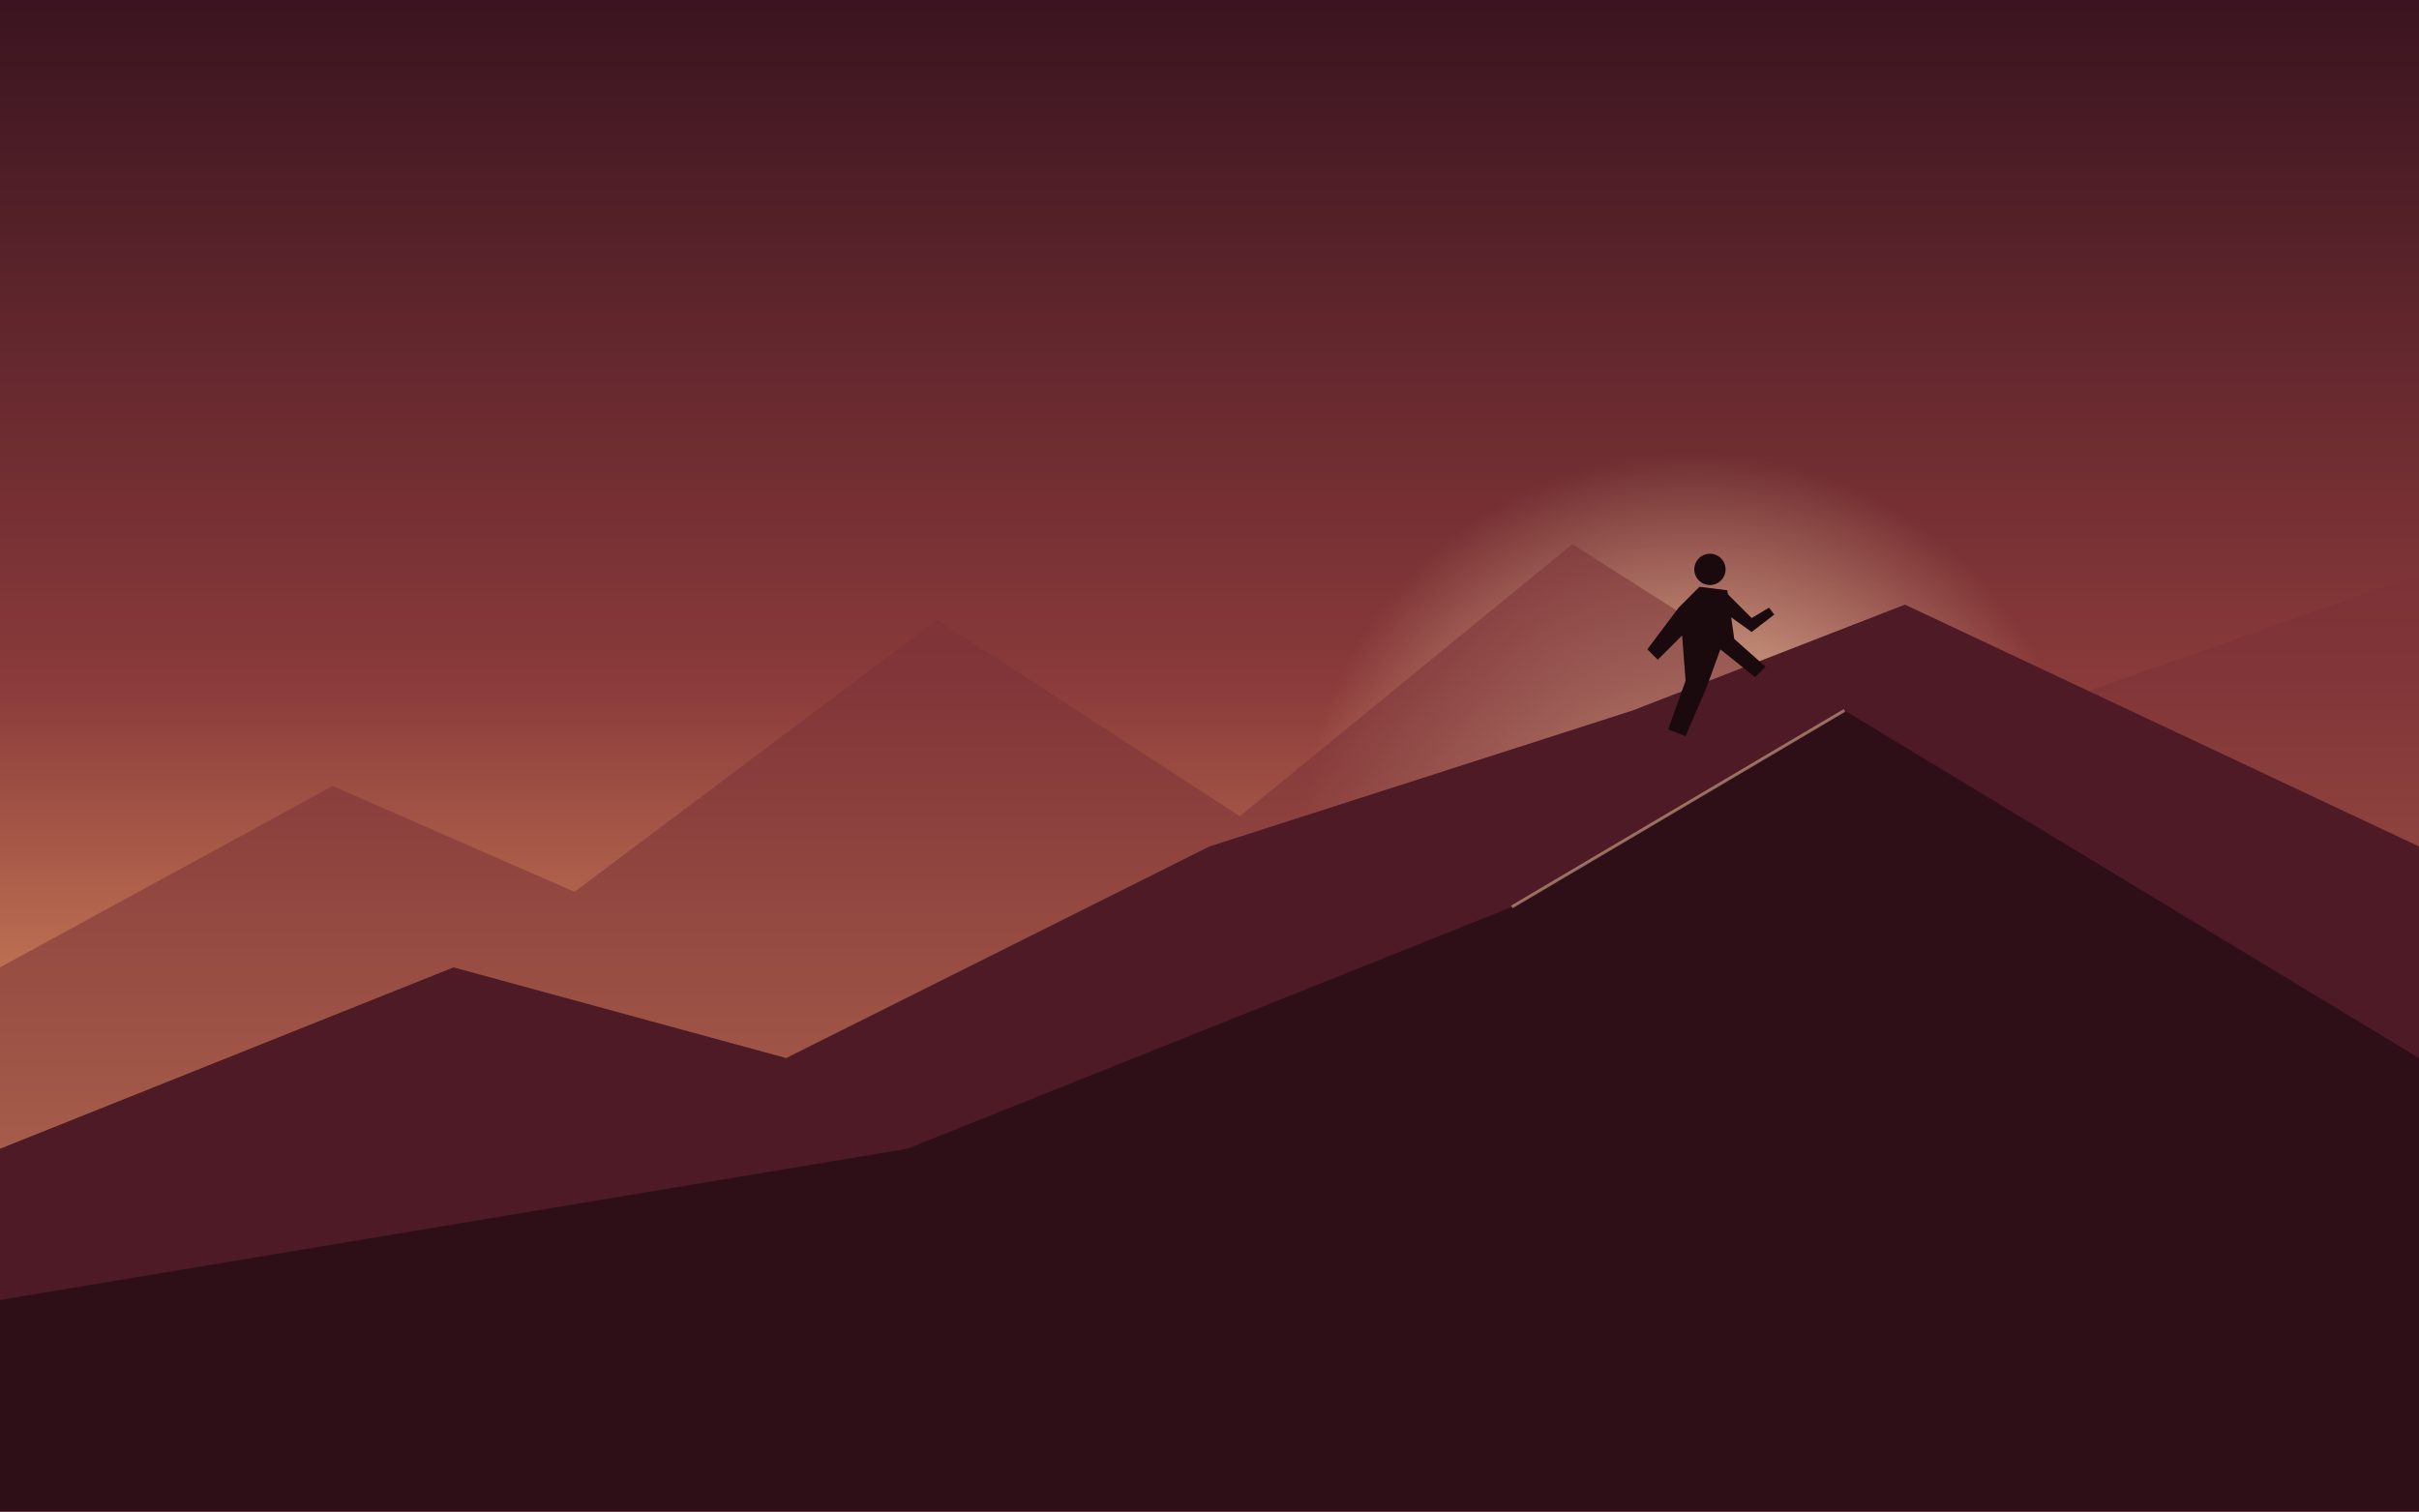
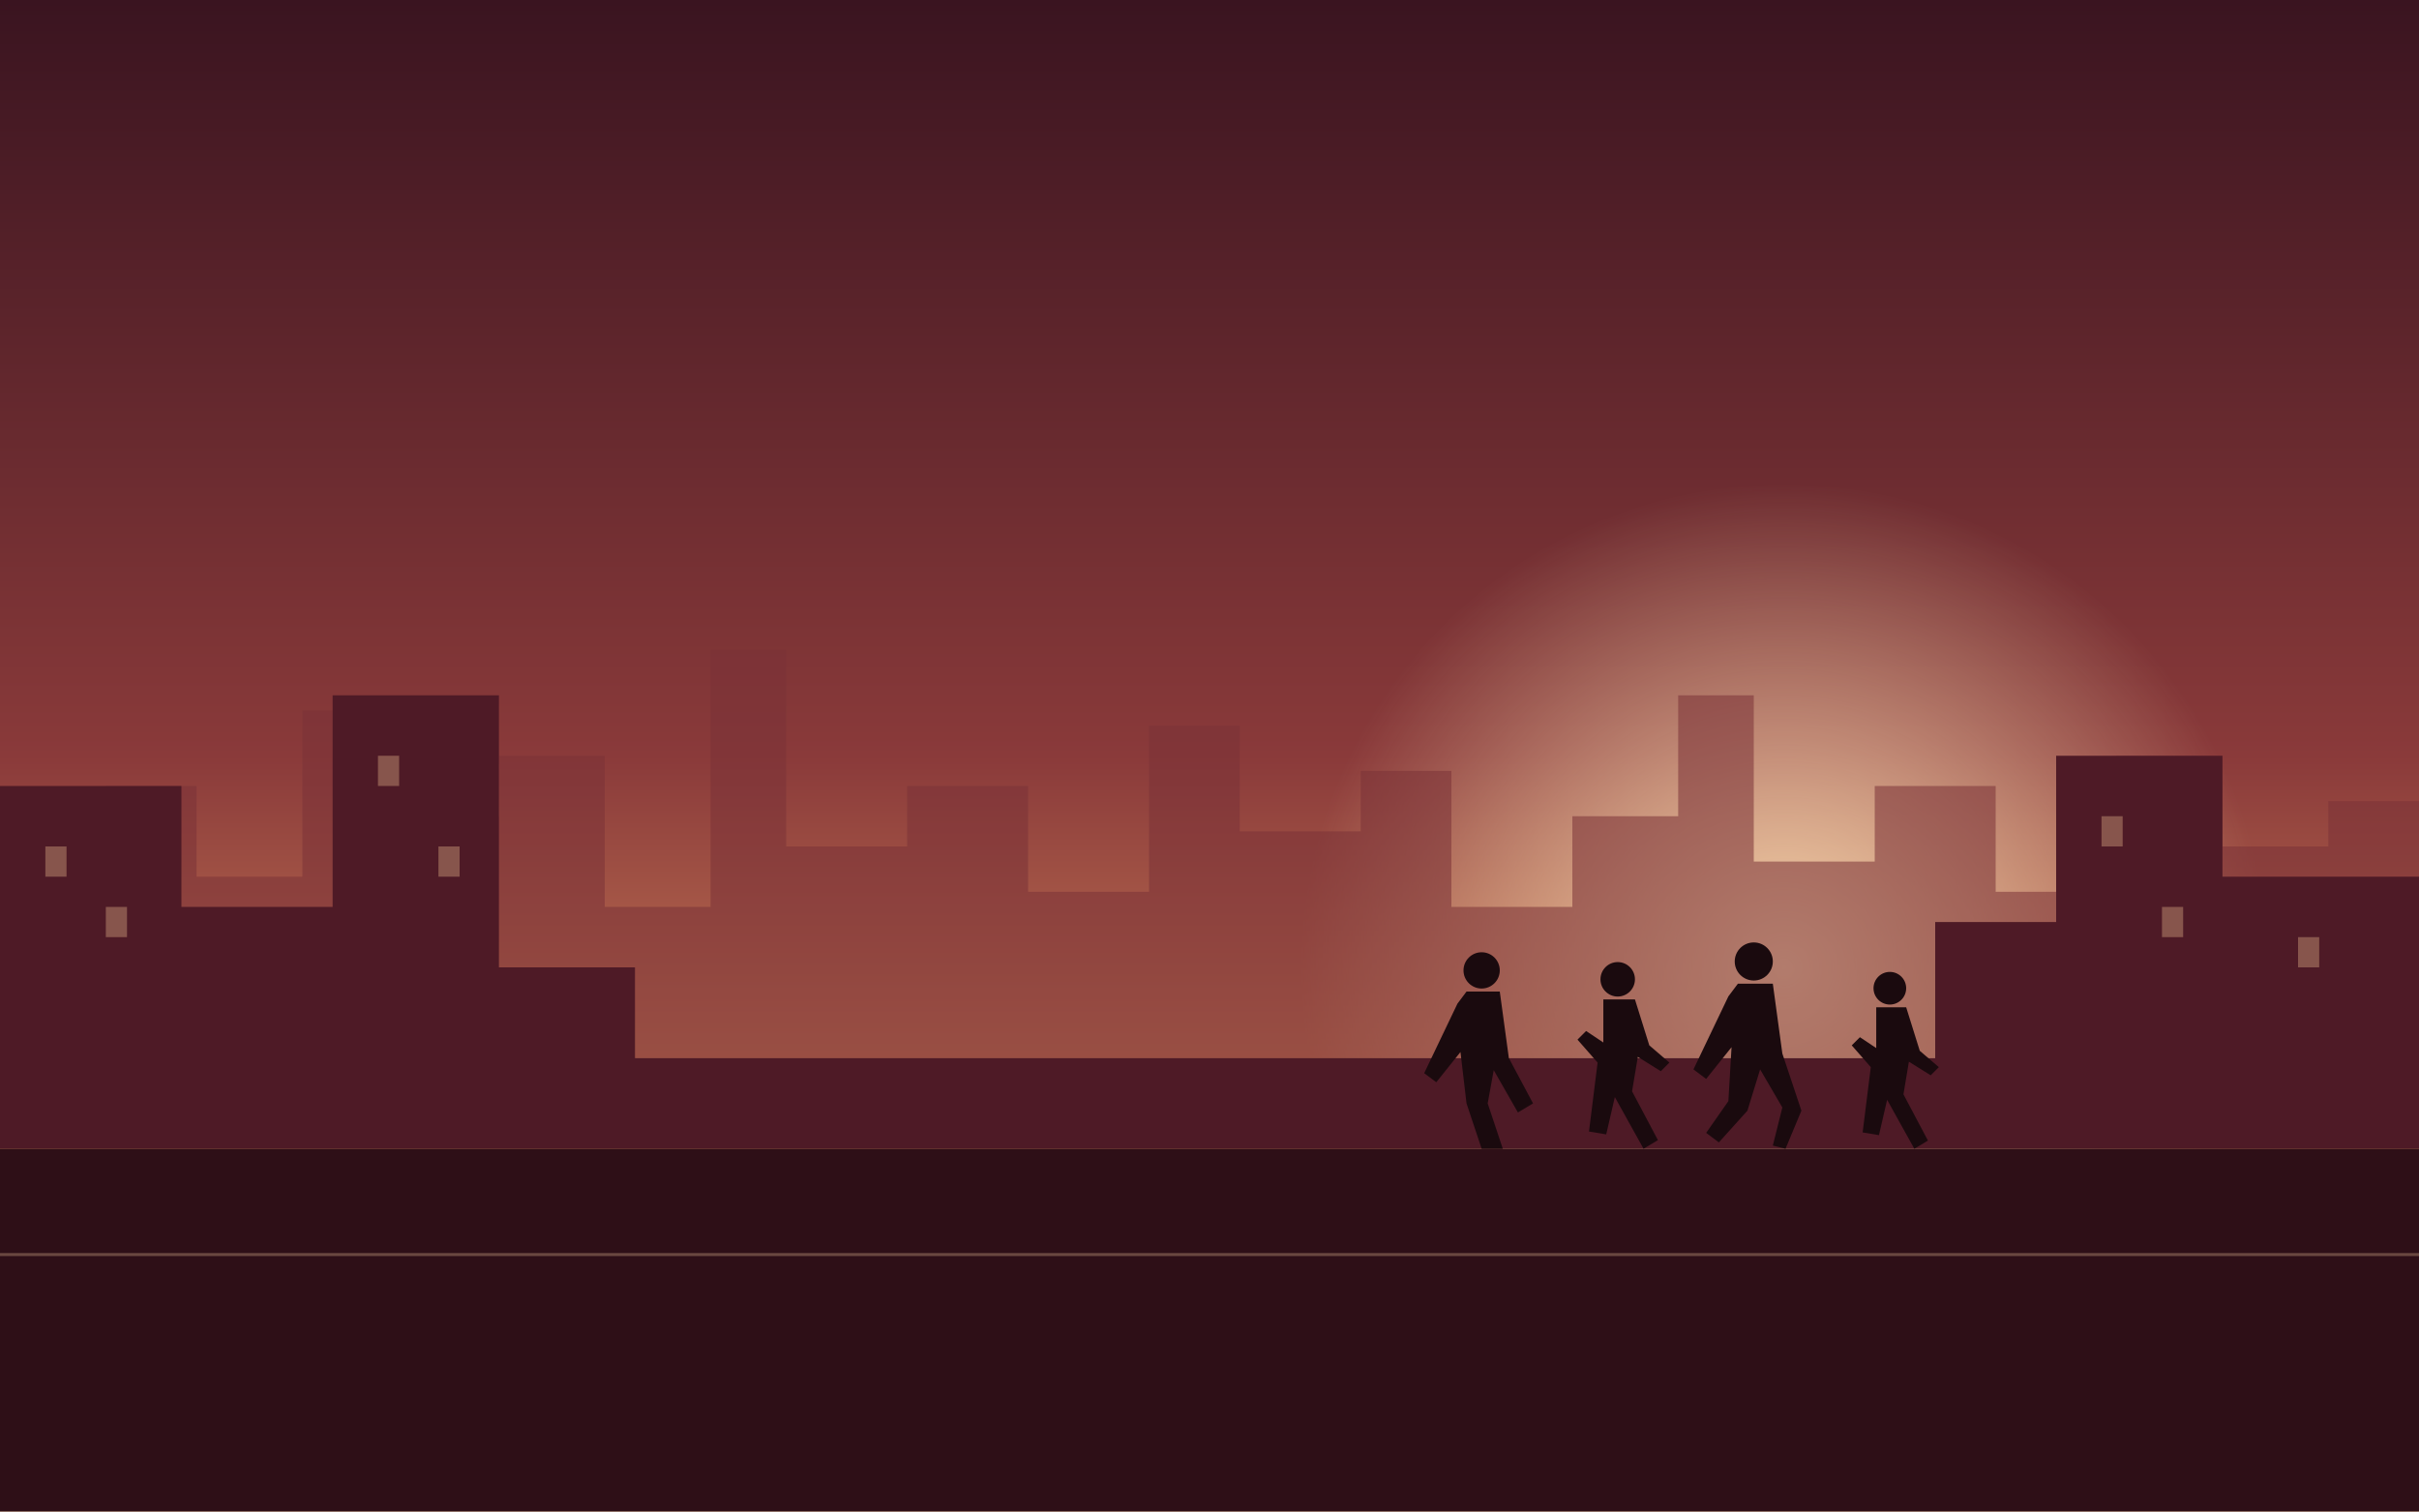
<svg xmlns="http://www.w3.org/2000/svg" viewBox="0 0 1600 1000" preserveAspectRatio="xMidYMid slice">
  <defs>
    <linearGradient id="sky" x1="0" y1="0" x2="0" y2="1">
      <stop offset="0" stop-color="#3A1420" />
-       <stop offset=".45" stop-color="#8A3A3A" />
-       <stop offset=".75" stop-color="#D98E5F" />
+       <stop offset=".5" stop-color="#8A3A3A" />
+       <stop offset=".8" stop-color="#D98E5F" />
      <stop offset="1" stop-color="#F2C391" />
    </linearGradient>
-     <radialGradient id="sun" cx="1120" cy="560" r="260" gradientUnits="userSpaceOnUse">
-       <stop offset="0" stop-color="#FFE3B8" stop-opacity=".95" />
+     <radialGradient id="sun" cx="1180" cy="640" r="320" gradientUnits="userSpaceOnUse">
+       <stop offset="0" stop-color="#FFE3B8" stop-opacity=".9" />
      <stop offset="1" stop-color="#FFE3B8" stop-opacity="0" />
    </radialGradient>
  </defs>
  <rect width="1600" height="1000" fill="url(#sky)" />
-   <circle cx="1120" cy="560" r="260" fill="url(#sun)" />
-   <path d="M0 640 L220 520 L380 590 L620 410 L820 540 L1040 360 L1260 500 L1600 380 L1600 1000 L0 1000Z" fill="#7A3236" opacity=".55" />
-   <path d="M0 760 L300 640 L520 700 L800 560 L1080 470 L1260 400 L1600 560 L1600 1000 L0 1000Z" fill="#4E1A26" />
-   <path d="M0 1000 L0 860 L600 760 L1000 600 L1220 470 L1600 700 L1600 1000Z" fill="#2E0F17" />
-   <path d="M1000 600 L1220 470" stroke="#F4C9A0" stroke-width="2" opacity=".5" />
-   <g transform="translate(1108 448) scale(1.15)" fill="#1A0A0E">
-     <circle cx="20" cy="-62" r="9" />
-     <path d="M14 -52 L30 -50 L34 -22 L52 -6 L46 0 L26 -16 L18 6 L6 34 L-4 30 L6 2 L4 -24 L-10 -10 L-16 -16 L2 -40 Z" />
-     <path d="M30 -48 L44 -34 L54 -40 L57 -36 L44 -26 L30 -36Z" />
+   <circle cx="1180" cy="640" r="320" fill="url(#sun)" />
+   <path d="M0 700 V560 H70 V520 H130 V580 H200 V470 H260 V540 H330 V500 H400 V600 H470 V430 H520 V560 H600 V520 H680 V590 H760 V480 H820 V550 H900 V510 H960 V600 H1040 V540 H1110 V460 H1160 V570 H1240 V520 H1320 V590 H1400 V500 H1470 V560 H1540 V530 H1600 V700Z" fill="#7A3236" opacity=".55" />
+   <path d="M0 760 V520 H120 V600 H220 V460 H330 V640 H420 V700 H1280 V610 H1360 V500 H1470 V580 H1600 V760Z" fill="#4E1A26" />
+   <g fill="#F2C391" opacity=".35">
+     <rect x="30" y="560" width="14" height="20" />
+     <rect x="70" y="600" width="14" height="20" />
+     <rect x="250" y="500" width="14" height="20" />
+     <rect x="290" y="560" width="14" height="20" />
+     <rect x="1390" y="540" width="14" height="20" />
+     <rect x="1430" y="600" width="14" height="20" />
+     <rect x="1520" y="620" width="14" height="20" />
+   </g>
+   <path d="M0 1000 V760 H1600 V1000Z" fill="#2E0F17" />
+   <path d="M0 830 H1600" stroke="#F4C9A0" stroke-width="2" opacity=".3" />
+   <g fill="#1A0A0E">
+     <g transform="translate(980 760)">
+       <circle cx="0" cy="-118" r="12" />
+       <path d="M-10 -104 H12 L18 -60 L34 -30 L24 -24 L8 -52 L4 -30 L14 0 H0 L-10 -30 L-14 -64 L-30 -44 L-38 -50 L-16 -96Z" />
+     </g>
+     <g transform="translate(1070 760) scale(.95)">
+       <circle cx="0" cy="-118" r="12" />
+       <path d="M-10 -104 H12 L22 -72 L36 -60 L30 -54 L14 -64 L10 -40 L28 -6 L18 0 L-2 -36 L-8 -10 L-20 -12 L-14 -60 L-28 -76 L-22 -82 L-10 -74Z" />
+     </g>
+     <g transform="translate(1160 760) scale(1.05)">
+       <circle cx="0" cy="-118" r="12" />
+       <path d="M-10 -104 H12 L18 -60 L30 -24 L20 0 L12 -2 L18 -26 L4 -50 L-4 -24 L-22 -4 L-30 -10 L-16 -30 L-14 -64 L-30 -44 L-38 -50 L-16 -96Z" />
+     </g>
+     <g transform="translate(1250 760) scale(.9)">
+       <circle cx="0" cy="-118" r="12" />
+       <path d="M-10 -104 H12 L22 -72 L36 -60 L30 -54 L14 -64 L10 -40 L28 -6 L18 0 L-2 -36 L-8 -10 L-20 -12 L-14 -60 L-28 -76 L-22 -82 L-10 -74Z" />
+     </g>
  </g>
</svg>
